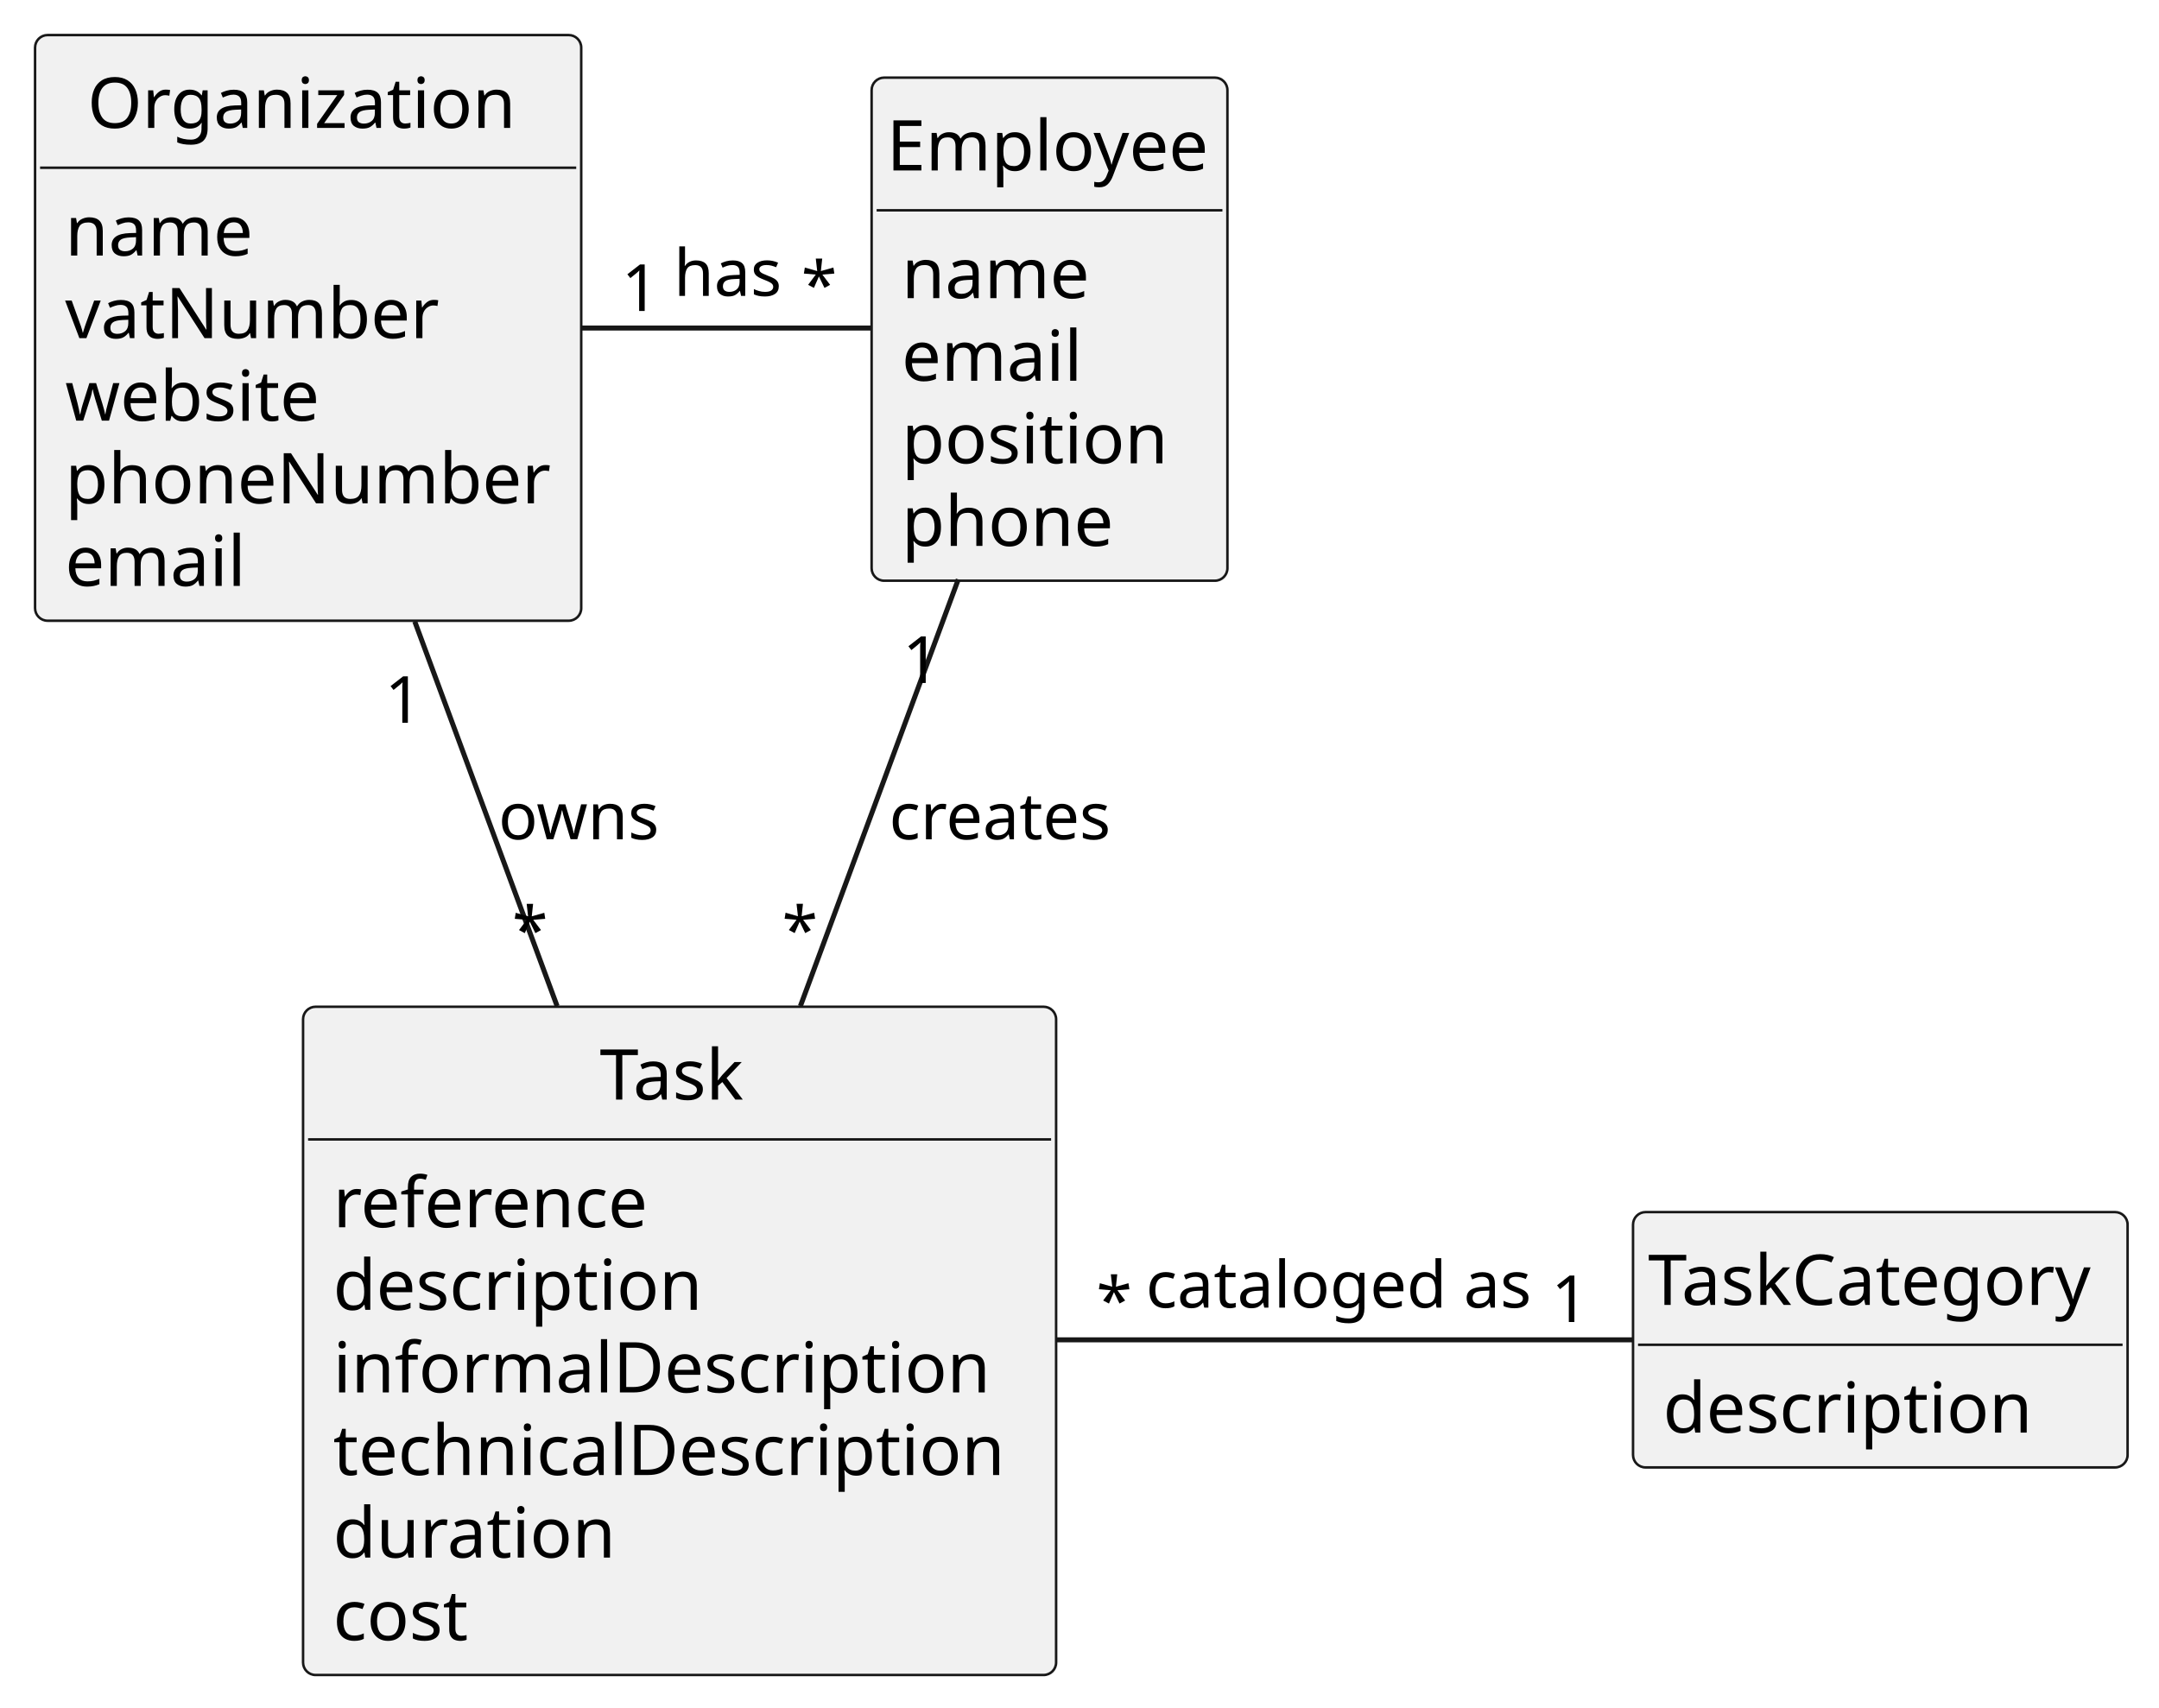
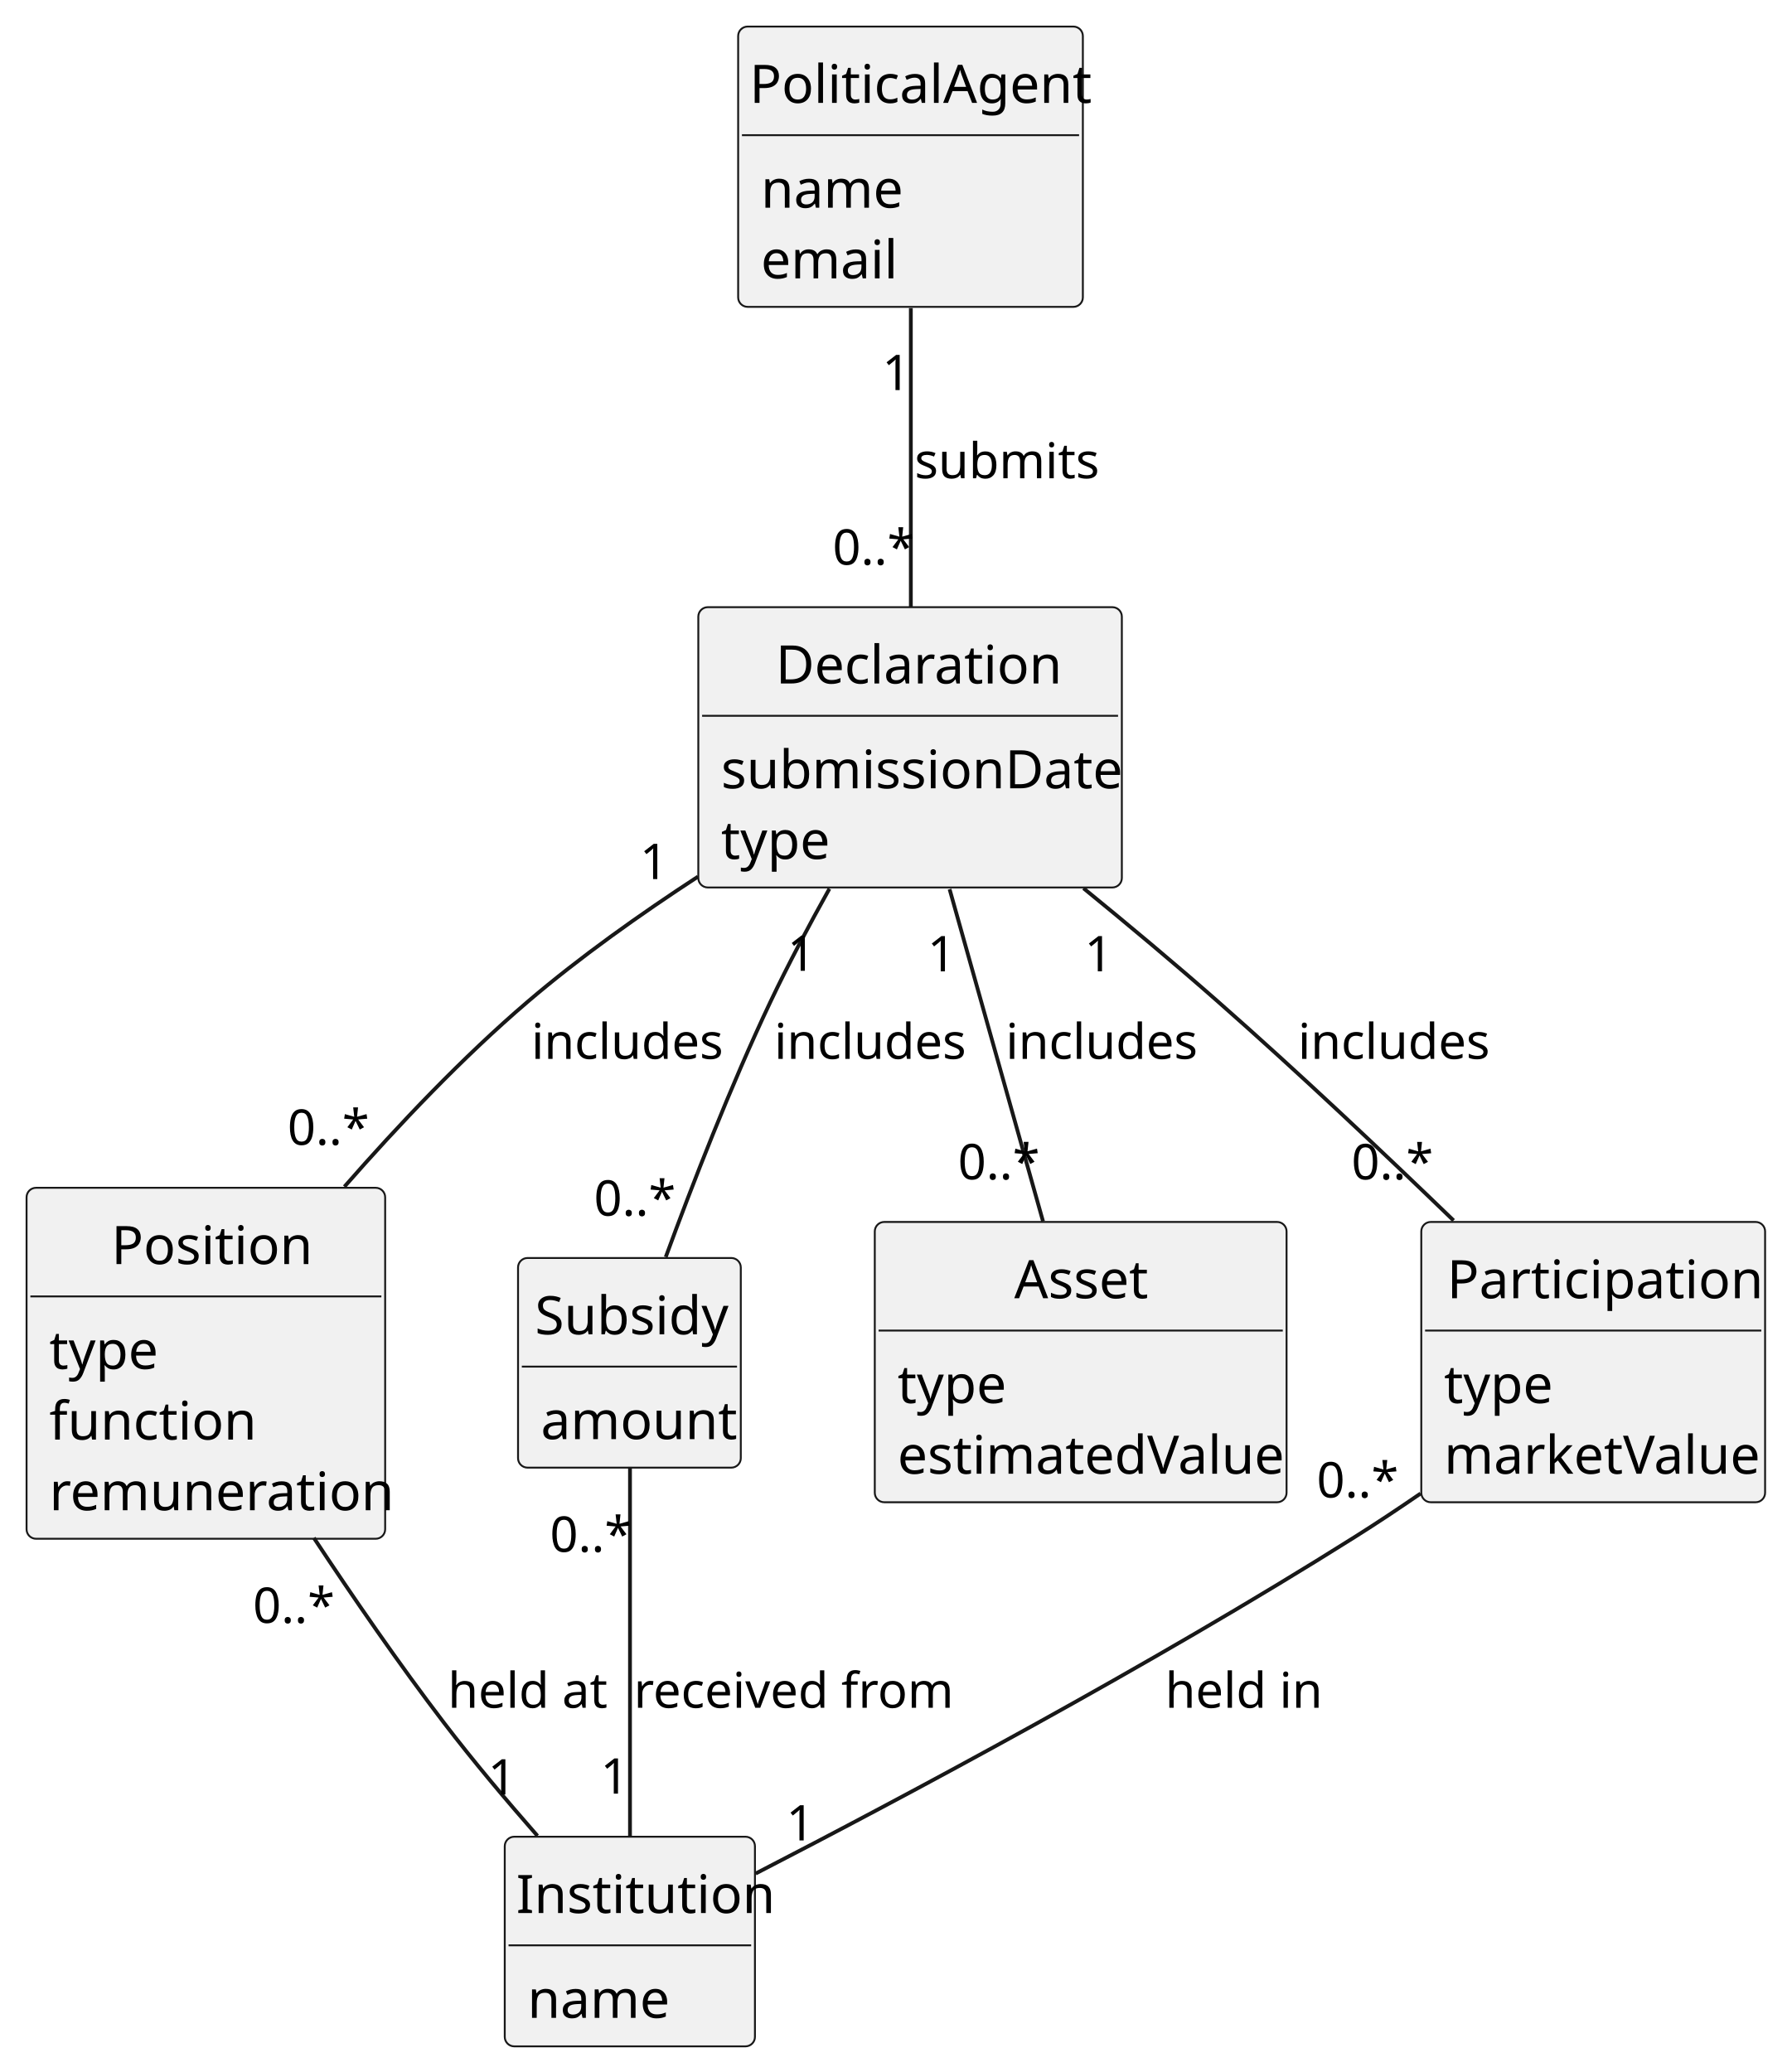
- <svg xmlns="http://www.w3.org/2000/svg" contentStyleType="text/css" height="341px" preserveAspectRatio="none" style="width:431px;height:341px;background:#FFFFFF;" version="1.1" viewBox="0 0 431 341" width="431px" zoomAndPan="magnify">
+ <svg xmlns="http://www.w3.org/2000/svg" contentStyleType="text/css" data-diagram-type="CLASS" height="546px" preserveAspectRatio="none" style="width:472px;height:546px;background:#FFFFFF;" version="1.1" viewBox="0 0 472 546" width="472px" zoomAndPan="magnify">
  <defs />
  <g>
-     <g id="elem_Organization">
-       <rect codeLine="14" fill="#F1F1F1" height="116.93" id="Organization" rx="2.5" ry="2.5" style="stroke:#181818;stroke-width:0.5;" width="109.029" x="7" y="7" />
-       <text fill="#000000" font-family="sans-serif" font-size="14" lengthAdjust="spacing" textLength="88.129" x="17.45" y="25.535">Organization</text>
-       <line style="stroke:#181818;stroke-width:0.5;" x1="8" x2="115.029" y1="33.488" y2="33.488" />
-       <text fill="#000000" font-family="sans-serif" font-size="14" lengthAdjust="spacing" textLength="37.29" x="13" y="51.023">name</text>
-       <text fill="#000000" font-family="sans-serif" font-size="14" lengthAdjust="spacing" textLength="74.655" x="13" y="67.512">vatNumber</text>
-       <text fill="#000000" font-family="sans-serif" font-size="14" lengthAdjust="spacing" textLength="51.618" x="13" y="84">website</text>
-       <text fill="#000000" font-family="sans-serif" font-size="14" lengthAdjust="spacing" textLength="97.029" x="13" y="100.488">phoneNumber</text>
-       <text fill="#000000" font-family="sans-serif" font-size="14" lengthAdjust="spacing" textLength="36.695" x="13" y="116.977">email</text>
+     <g class="entity" data-entity="PoliticalAgent" data-source-line="9" data-uid="ent0002" id="entity_PoliticalAgent">
+       <rect fill="#F1F1F1" height="73.863" rx="2.5" ry="2.5" style="stroke:#181818;stroke-width:0.5;" width="90.827" x="194.5" y="7" />
+       <text fill="#000000" font-family="sans-serif" font-size="14" lengthAdjust="spacing" textLength="84.827" x="197.5" y="27.107">PoliticalAgent</text>
+       <line style="stroke:#181818;stroke-width:0.5;" x1="195.5" x2="284.327" y1="35.621" y2="35.621" />
+       <text fill="#000000" font-family="sans-serif" font-size="14" lengthAdjust="spacing" textLength="35.02" x="200.5" y="54.728">name</text>
+       <text fill="#000000" font-family="sans-serif" font-size="14" lengthAdjust="spacing" textLength="33.455" x="200.5" y="73.35">email</text>
    </g>
-     <g id="elem_Task">
-       <rect codeLine="22" fill="#F1F1F1" height="133.418" id="Task" rx="2.5" ry="2.5" style="stroke:#181818;stroke-width:0.5;" width="150.332" x="60.5" y="201" />
-       <text fill="#000000" font-family="sans-serif" font-size="14" lengthAdjust="spacing" textLength="31.903" x="119.714" y="219.535">Task</text>
-       <line style="stroke:#181818;stroke-width:0.5;" x1="61.5" x2="209.832" y1="227.488" y2="227.488" />
-       <text fill="#000000" font-family="sans-serif" font-size="14" lengthAdjust="spacing" textLength="63.663" x="66.5" y="245.023">reference</text>
-       <text fill="#000000" font-family="sans-serif" font-size="14" lengthAdjust="spacing" textLength="76.077" x="66.5" y="261.512">description</text>
-       <text fill="#000000" font-family="sans-serif" font-size="14" lengthAdjust="spacing" textLength="134.811" x="66.5" y="278">informalDescription</text>
-       <text fill="#000000" font-family="sans-serif" font-size="14" lengthAdjust="spacing" textLength="138.332" x="66.5" y="294.488">technicalDescription</text>
-       <text fill="#000000" font-family="sans-serif" font-size="14" lengthAdjust="spacing" textLength="57.531" x="66.5" y="310.977">duration</text>
-       <text fill="#000000" font-family="sans-serif" font-size="14" lengthAdjust="spacing" textLength="28.144" x="66.5" y="327.465">cost</text>
+     <g class="entity" data-entity="Declaration" data-source-line="14" data-uid="ent0003" id="entity_Declaration">
+       <rect fill="#F1F1F1" height="73.863" rx="2.5" ry="2.5" style="stroke:#181818;stroke-width:0.5;" width="111.6" x="184" y="160" />
+       <text fill="#000000" font-family="sans-serif" font-size="14" lengthAdjust="spacing" textLength="70.814" x="204.393" y="180.107">Declaration</text>
+       <line style="stroke:#181818;stroke-width:0.5;" x1="185" x2="294.6" y1="188.621" y2="188.621" />
+       <text fill="#000000" font-family="sans-serif" font-size="14" lengthAdjust="spacing" textLength="99.6" x="190" y="207.728">submissionDate</text>
+       <text fill="#000000" font-family="sans-serif" font-size="14" lengthAdjust="spacing" textLength="26.462" x="190" y="226.35">type</text>
    </g>
-     <g id="elem_TaskCategory">
-       <rect codeLine="31" fill="#F1F1F1" height="50.977" id="TaskCategory" rx="2.5" ry="2.5" style="stroke:#181818;stroke-width:0.5;" width="98.73" x="326" y="242" />
-       <text fill="#000000" font-family="sans-serif" font-size="14" lengthAdjust="spacing" textLength="92.73" x="329" y="260.535">TaskCategory</text>
-       <line style="stroke:#181818;stroke-width:0.5;" x1="327" x2="423.729" y1="268.488" y2="268.488" />
-       <text fill="#000000" font-family="sans-serif" font-size="14" lengthAdjust="spacing" textLength="76.077" x="332" y="286.023">description</text>
+     <g class="entity" data-entity="Position" data-source-line="19" data-uid="ent0004" id="entity_Position">
+       <rect fill="#F1F1F1" height="92.484" rx="2.5" ry="2.5" style="stroke:#181818;stroke-width:0.5;" width="94.489" x="7" y="313" />
+       <text fill="#000000" font-family="sans-serif" font-size="14" lengthAdjust="spacing" textLength="49.807" x="29.341" y="333.107">Position</text>
+       <line style="stroke:#181818;stroke-width:0.5;" x1="8" x2="100.489" y1="341.621" y2="341.621" />
+       <text fill="#000000" font-family="sans-serif" font-size="14" lengthAdjust="spacing" textLength="26.462" x="13" y="360.728">type</text>
+       <text fill="#000000" font-family="sans-serif" font-size="14" lengthAdjust="spacing" textLength="49.034" x="13" y="379.35">function</text>
+       <text fill="#000000" font-family="sans-serif" font-size="14" lengthAdjust="spacing" textLength="82.489" x="13" y="397.971">remuneration</text>
    </g>
-     <g id="elem_Employee">
-       <rect codeLine="35" fill="#F1F1F1" height="100.441" id="Employee" rx="2.5" ry="2.5" style="stroke:#181818;stroke-width:0.5;" width="71.03" x="174" y="15.5" />
-       <text fill="#000000" font-family="sans-serif" font-size="14" lengthAdjust="spacing" textLength="65.03" x="177" y="34.035">Employee</text>
-       <line style="stroke:#181818;stroke-width:0.5;" x1="175" x2="244.03" y1="41.988" y2="41.988" />
-       <text fill="#000000" font-family="sans-serif" font-size="14" lengthAdjust="spacing" textLength="37.29" x="180" y="59.523">name</text>
-       <text fill="#000000" font-family="sans-serif" font-size="14" lengthAdjust="spacing" textLength="36.695" x="180" y="76.012">email</text>
-       <text fill="#000000" font-family="sans-serif" font-size="14" lengthAdjust="spacing" textLength="55.166" x="180" y="92.5">position</text>
-       <text fill="#000000" font-family="sans-serif" font-size="14" lengthAdjust="spacing" textLength="42.588" x="180" y="108.988">phone</text>
+     <g class="entity" data-entity="Subsidy" data-source-line="25" data-uid="ent0005" id="entity_Subsidy">
+       <rect fill="#F1F1F1" height="55.242" rx="2.5" ry="2.5" style="stroke:#181818;stroke-width:0.5;" width="58.696" x="136.5" y="331.5" />
+       <text fill="#000000" font-family="sans-serif" font-size="14" lengthAdjust="spacing" textLength="49.807" x="140.945" y="351.607">Subsidy</text>
+       <line style="stroke:#181818;stroke-width:0.5;" x1="137.5" x2="194.196" y1="360.121" y2="360.121" />
+       <text fill="#000000" font-family="sans-serif" font-size="14" lengthAdjust="spacing" textLength="46.696" x="142.5" y="379.228">amount</text>
    </g>
-     <g id="link_Organization_Employee">
-       <path codeLine="42" d="M116.19,65.5 C135.46,65.5 156.6,65.5 173.89,65.5 " fill="none" id="Organization-Employee" style="stroke:#181818;stroke-width:1.0;" />
-       <text fill="#000000" font-family="sans-serif" font-size="13" lengthAdjust="spacing" textLength="21.874" x="134.5" y="59.068">has</text>
-       <text fill="#000000" font-family="sans-serif" font-size="13" lengthAdjust="spacing" textLength="8.22" x="124.089" y="62.086">1</text>
-       <text fill="#000000" font-family="sans-serif" font-size="13" lengthAdjust="spacing" textLength="6.265" x="159.951" y="61.508">*</text>
+     <g class="entity" data-entity="Asset" data-source-line="29" data-uid="ent0006" id="entity_Asset">
+       <rect fill="#F1F1F1" height="73.863" rx="2.5" ry="2.5" style="stroke:#181818;stroke-width:0.5;" width="108.503" x="230.5" y="322" />
+       <text fill="#000000" font-family="sans-serif" font-size="14" lengthAdjust="spacing" textLength="35.014" x="267.245" y="342.107">Asset</text>
+       <line style="stroke:#181818;stroke-width:0.5;" x1="231.5" x2="338.003" y1="350.621" y2="350.621" />
+       <text fill="#000000" font-family="sans-serif" font-size="14" lengthAdjust="spacing" textLength="26.462" x="236.5" y="369.728">type</text>
+       <text fill="#000000" font-family="sans-serif" font-size="14" lengthAdjust="spacing" textLength="96.503" x="236.5" y="388.35">estimatedValue</text>
    </g>
-     <g id="link_Organization_Task">
-       <path codeLine="43" d="M82.8,124.08 C91.69,148.08 102.05,176.09 111.22,200.88 " fill="none" id="Organization-Task" style="stroke:#181818;stroke-width:1.0;" />
-       <text fill="#000000" font-family="sans-serif" font-size="13" lengthAdjust="spacing" textLength="32.697" x="99.5" y="167.568">owns</text>
-       <text fill="#000000" font-family="sans-serif" font-size="13" lengthAdjust="spacing" textLength="8.22" x="76.811" y="144.311">1</text>
-       <text fill="#000000" font-family="sans-serif" font-size="13" lengthAdjust="spacing" textLength="6.265" x="102.233" y="190.336">*</text>
+     <g class="entity" data-entity="Participation" data-source-line="34" data-uid="ent0007" id="entity_Participation">
+       <rect fill="#F1F1F1" height="73.863" rx="2.5" ry="2.5" style="stroke:#181818;stroke-width:0.5;" width="90.593" x="374.5" y="322" />
+       <text fill="#000000" font-family="sans-serif" font-size="14" lengthAdjust="spacing" textLength="77.041" x="381.276" y="342.107">Participation</text>
+       <line style="stroke:#181818;stroke-width:0.5;" x1="375.5" x2="464.093" y1="350.621" y2="350.621" />
+       <text fill="#000000" font-family="sans-serif" font-size="14" lengthAdjust="spacing" textLength="26.462" x="380.5" y="369.728">type</text>
+       <text fill="#000000" font-family="sans-serif" font-size="14" lengthAdjust="spacing" textLength="78.593" x="380.5" y="388.35">marketValue</text>
    </g>
-     <g id="link_Employee_Task">
-       <path codeLine="45" d="M191.3,115.68 C181.8,141.36 170.05,173.12 159.78,200.87 " fill="none" id="Employee-Task" style="stroke:#181818;stroke-width:1.0;" />
-       <text fill="#000000" font-family="sans-serif" font-size="13" lengthAdjust="spacing" textLength="45.132" x="177.5" y="167.568">creates</text>
-       <text fill="#000000" font-family="sans-serif" font-size="13" lengthAdjust="spacing" textLength="8.22" x="180.191" y="136.35">1</text>
-       <text fill="#000000" font-family="sans-serif" font-size="13" lengthAdjust="spacing" textLength="6.265" x="156.104" y="190.325">*</text>
+     <g class="entity" data-entity="Institution" data-source-line="39" data-uid="ent0008" id="entity_Institution">
+       <rect fill="#F1F1F1" height="55.242" rx="2.5" ry="2.5" style="stroke:#181818;stroke-width:0.5;" width="65.924" x="133" y="484" />
+       <text fill="#000000" font-family="sans-serif" font-size="14" lengthAdjust="spacing" textLength="59.924" x="136" y="504.107">Institution</text>
+       <line style="stroke:#181818;stroke-width:0.5;" x1="134" x2="197.924" y1="512.621" y2="512.621" />
+       <text fill="#000000" font-family="sans-serif" font-size="14" lengthAdjust="spacing" textLength="35.02" x="139" y="531.729">name</text>
    </g>
-     <g id="link_Task_TaskCategory">
-       <path codeLine="47" d="M210.78,267.5 C248.31,267.5 292.65,267.5 325.86,267.5 " fill="none" id="Task-TaskCategory" style="stroke:#181818;stroke-width:1.0;" />
-       <text fill="#000000" font-family="sans-serif" font-size="13" lengthAdjust="spacing" textLength="79.073" x="228.75" y="261.068">cataloged as</text>
-       <text fill="#000000" font-family="sans-serif" font-size="13" lengthAdjust="spacing" textLength="6.265" x="218.849" y="264.289">*</text>
-       <text fill="#000000" font-family="sans-serif" font-size="13" lengthAdjust="spacing" textLength="8.22" x="309.684" y="263.945">1</text>
+     <g class="link" data-entity-1="PoliticalAgent" data-entity-2="Declaration" data-source-line="43" data-uid="lnk9" id="link_PoliticalAgent_Declaration">
+       <path codeLine="43" d="M240,81.17 C240,104.99 240,136.05 240,159.87" fill="none" id="PoliticalAgent-Declaration" style="stroke:#181818;stroke-width:1;" />
+       <text fill="#000000" font-family="sans-serif" font-size="13" lengthAdjust="spacing" textLength="44.789" x="241" y="126.028">submits</text>
+       <text fill="#000000" font-family="sans-serif" font-size="13" lengthAdjust="spacing" textLength="7.23" x="232.454" y="102.798">1</text>
+       <text fill="#000000" font-family="sans-serif" font-size="13" lengthAdjust="spacing" textLength="19.513" x="219.389" y="148.809">0..*</text>
+     </g>
+     <g class="link" data-entity-1="Declaration" data-entity-2="Position" data-source-line="45" data-uid="lnk10" id="link_Declaration_Position">
+       <path codeLine="45" d="M183.92,231 C168.77,240.88 152.77,252.23 139,264 C121.94,278.58 104.98,296.47 90.75,312.71" fill="none" id="Declaration-Position" style="stroke:#181818;stroke-width:1;" />
+       <text fill="#000000" font-family="sans-serif" font-size="13" lengthAdjust="spacing" textLength="47.696" x="140" y="279.028">includes</text>
+       <text fill="#000000" font-family="sans-serif" font-size="13" lengthAdjust="spacing" textLength="7.23" x="168.586" y="231.644">1</text>
+       <text fill="#000000" font-family="sans-serif" font-size="13" lengthAdjust="spacing" textLength="19.513" x="75.754" y="301.677">0..*</text>
+     </g>
+     <g class="link" data-entity-1="Declaration" data-entity-2="Subsidy" data-source-line="46" data-uid="lnk11" id="link_Declaration_Subsidy">
+       <path codeLine="46" d="M218.55,234.19 C213.21,243.75 207.67,254.15 203,264 C192.48,286.18 182.4,312.22 175.42,331.25" fill="none" id="Declaration-Subsidy" style="stroke:#181818;stroke-width:1;" />
+       <text fill="#000000" font-family="sans-serif" font-size="13" lengthAdjust="spacing" textLength="47.696" x="204" y="279.028">includes</text>
+       <text fill="#000000" font-family="sans-serif" font-size="13" lengthAdjust="spacing" textLength="7.23" x="207.47" y="255.821">1</text>
+       <text fill="#000000" font-family="sans-serif" font-size="13" lengthAdjust="spacing" textLength="19.513" x="156.492" y="320.354">0..*</text>
+     </g>
+     <g class="link" data-entity-1="Declaration" data-entity-2="Asset" data-source-line="47" data-uid="lnk12" id="link_Declaration_Asset">
+       <path codeLine="47" d="M250.21,234.31 C257.58,260.49 267.47,295.69 274.83,321.84" fill="none" id="Declaration-Asset" style="stroke:#181818;stroke-width:1;" />
+       <text fill="#000000" font-family="sans-serif" font-size="13" lengthAdjust="spacing" textLength="47.696" x="265" y="279.028">includes</text>
+       <text fill="#000000" font-family="sans-serif" font-size="13" lengthAdjust="spacing" textLength="7.23" x="244.374" y="255.961">1</text>
+       <text fill="#000000" font-family="sans-serif" font-size="13" lengthAdjust="spacing" textLength="19.513" x="252.416" y="310.773">0..*</text>
+     </g>
+     <g class="link" data-entity-1="Declaration" data-entity-2="Participation" data-source-line="48" data-uid="lnk13" id="link_Declaration_Participation">
+       <path codeLine="48" d="M285.49,234.06 C297.21,243.62 309.7,254.05 321,264 C342,282.47 364.67,303.89 383.01,321.61" fill="none" id="Declaration-Participation" style="stroke:#181818;stroke-width:1;" />
+       <text fill="#000000" font-family="sans-serif" font-size="13" lengthAdjust="spacing" textLength="47.696" x="342" y="279.028">includes</text>
+       <text fill="#000000" font-family="sans-serif" font-size="13" lengthAdjust="spacing" textLength="7.23" x="285.761" y="255.956">1</text>
+       <text fill="#000000" font-family="sans-serif" font-size="13" lengthAdjust="spacing" textLength="19.513" x="356.099" y="310.788">0..*</text>
+     </g>
+     <g class="link" data-entity-1="Position" data-entity-2="Institution" data-source-line="50" data-uid="lnk14" id="link_Position_Institution">
+       <path codeLine="50" d="M82.7,405.26 C93.09,420.99 105.19,438.55 117,454 C124.65,464.01 133.53,474.54 141.62,483.77" fill="none" id="Position-Institution" style="stroke:#181818;stroke-width:1;" />
+       <text fill="#000000" font-family="sans-serif" font-size="13" lengthAdjust="spacing" textLength="39.032" x="118" y="450.028">held at</text>
+       <text fill="#000000" font-family="sans-serif" font-size="13" lengthAdjust="spacing" textLength="19.513" x="66.642" y="427.659">0..*</text>
+       <text fill="#000000" font-family="sans-serif" font-size="13" lengthAdjust="spacing" textLength="7.23" x="128.555" y="472.878">1</text>
+     </g>
+     <g class="link" data-entity-1="Subsidy" data-entity-2="Institution" data-source-line="51" data-uid="lnk15" id="link_Subsidy_Institution">
+       <path codeLine="51" d="M166,386.56 C166,413.99 166,456.53 166,483.95" fill="none" id="Subsidy-Institution" style="stroke:#181818;stroke-width:1;" />
+       <text fill="#000000" font-family="sans-serif" font-size="13" lengthAdjust="spacing" textLength="78.749" x="167" y="450.028">received from</text>
+       <text fill="#000000" font-family="sans-serif" font-size="13" lengthAdjust="spacing" textLength="19.513" x="144.898" y="408.933">0..*</text>
+       <text fill="#000000" font-family="sans-serif" font-size="13" lengthAdjust="spacing" textLength="7.23" x="158.226" y="472.647">1</text>
+     </g>
+     <g class="link" data-entity-1="Participation" data-entity-2="Institution" data-source-line="52" data-uid="lnk16" id="link_Participation_Institution">
+       <path codeLine="52" d="M374.32,393.56 C368.55,397.52 362.69,401.42 357,405 C303.16,438.94 237.73,473.77 199.11,493.7" fill="none" id="Participation-Institution" style="stroke:#181818;stroke-width:1;" />
+       <text fill="#000000" font-family="sans-serif" font-size="13" lengthAdjust="spacing" textLength="38.308" x="307" y="450.028">held in</text>
+       <text fill="#000000" font-family="sans-serif" font-size="13" lengthAdjust="spacing" textLength="19.513" x="346.941" y="394.611">0..*</text>
+       <text fill="#000000" font-family="sans-serif" font-size="13" lengthAdjust="spacing" textLength="7.23" x="207.152" y="484.981">1</text>
    </g>
  </g>
</svg>
